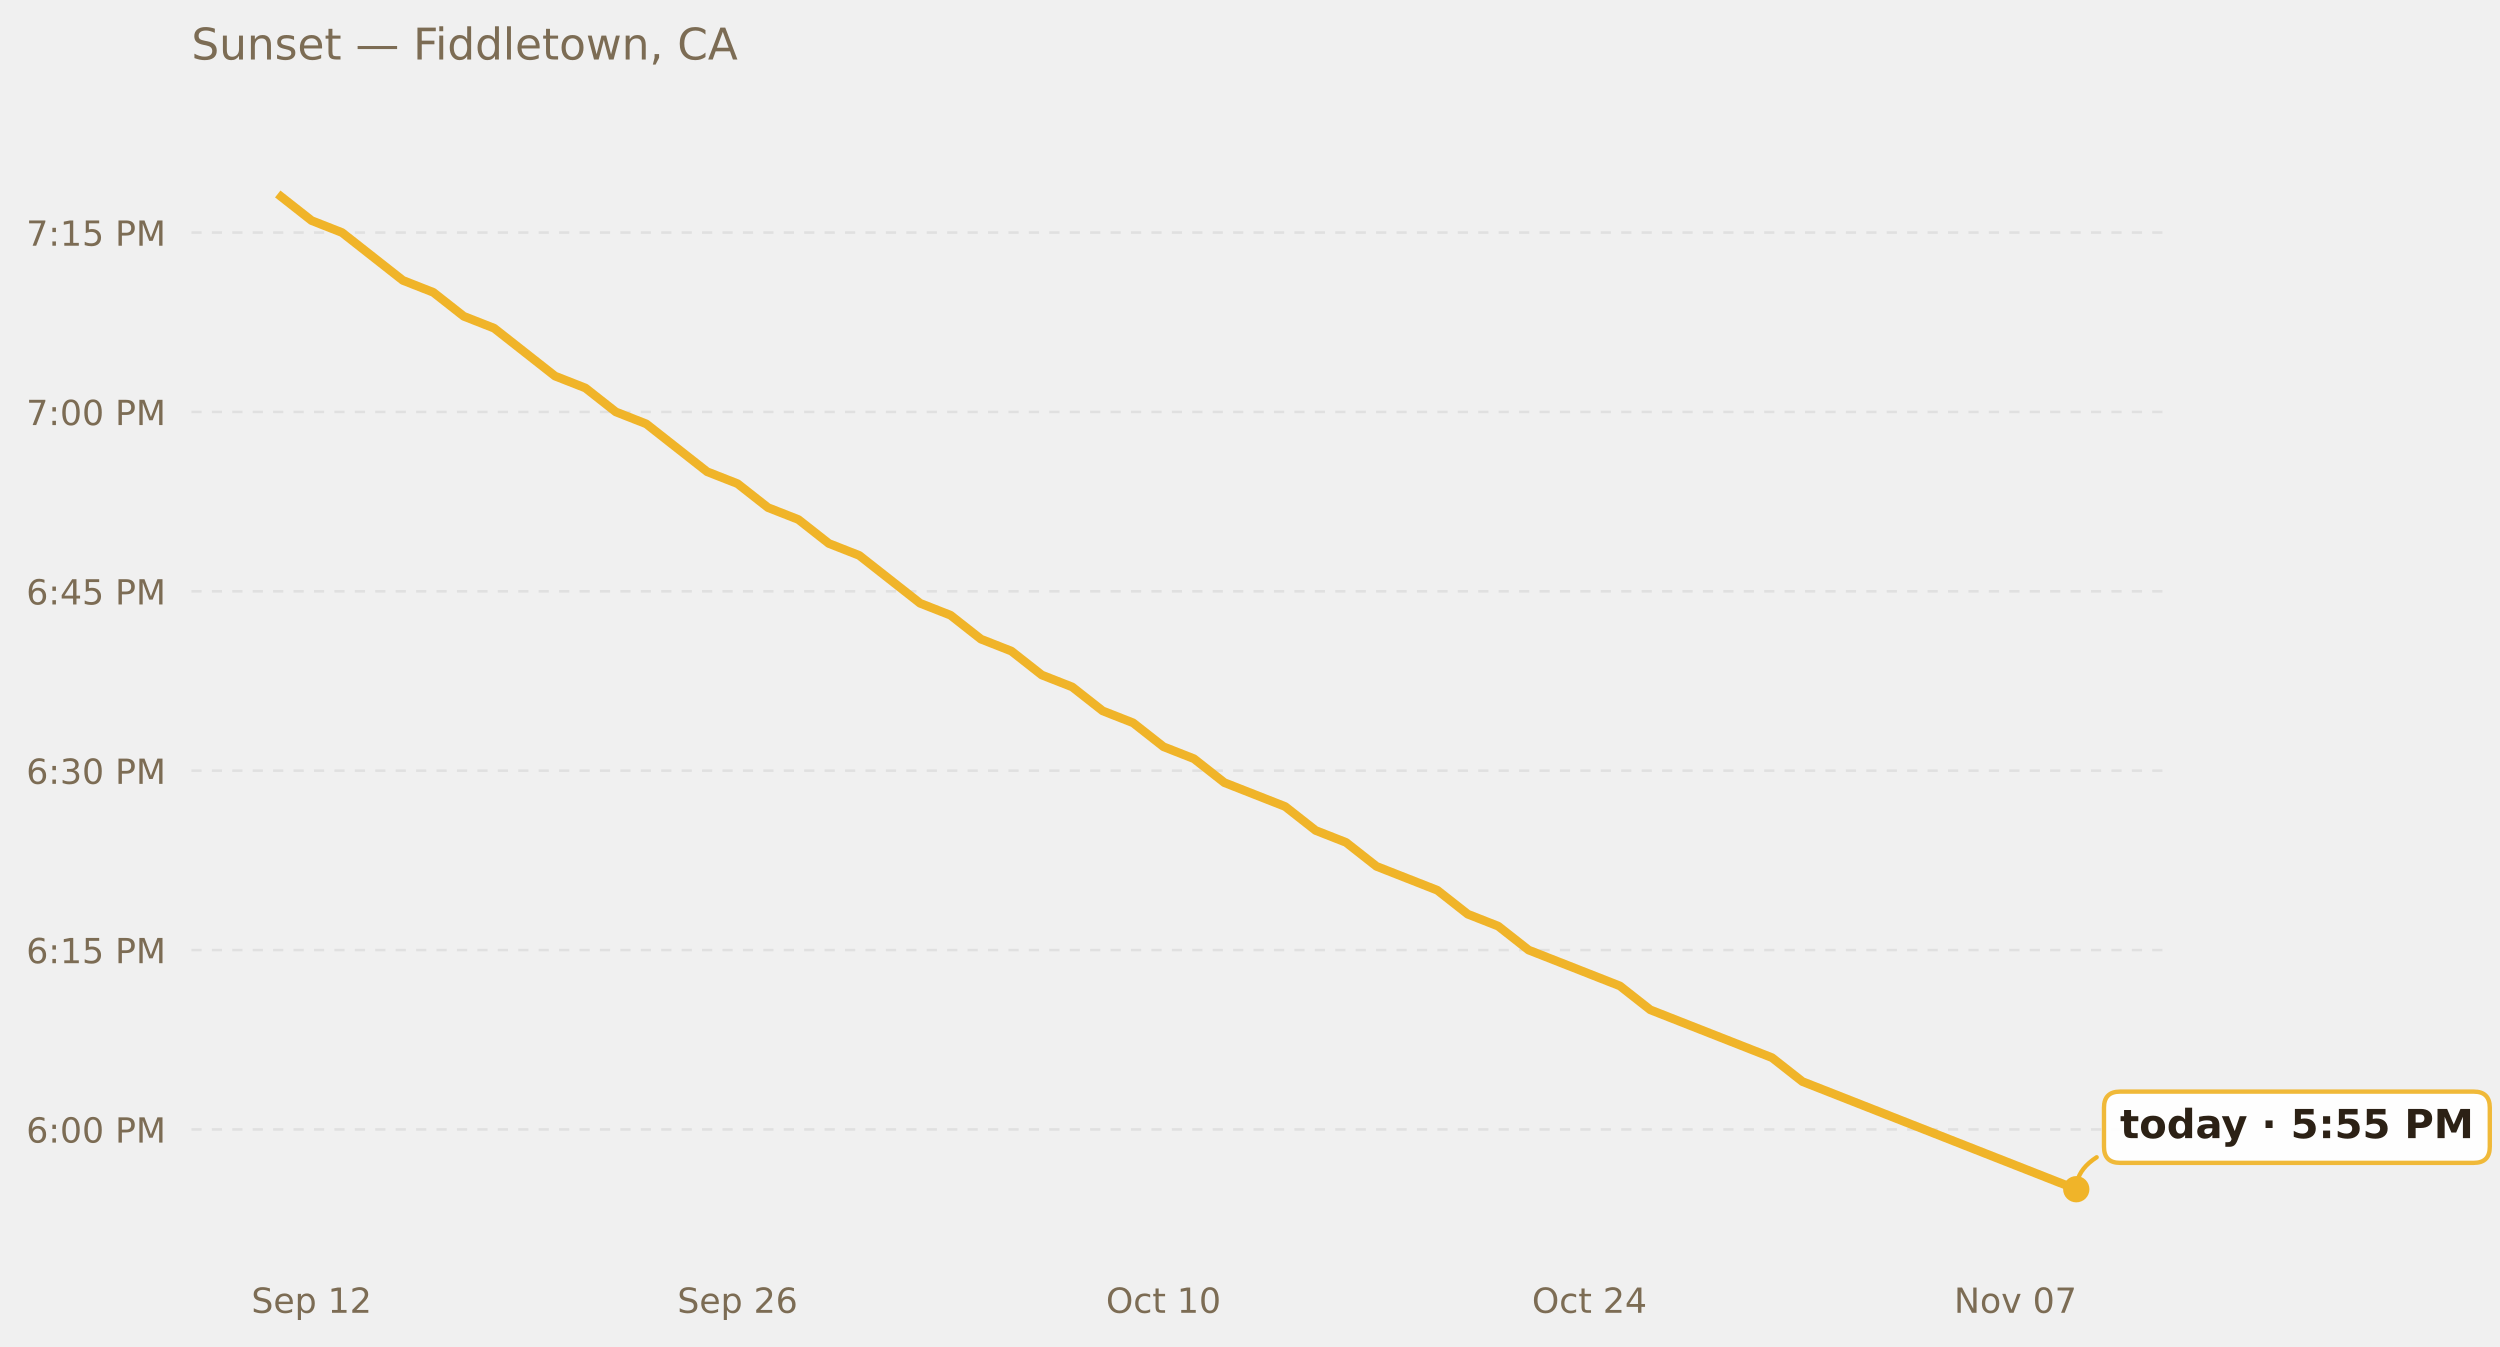
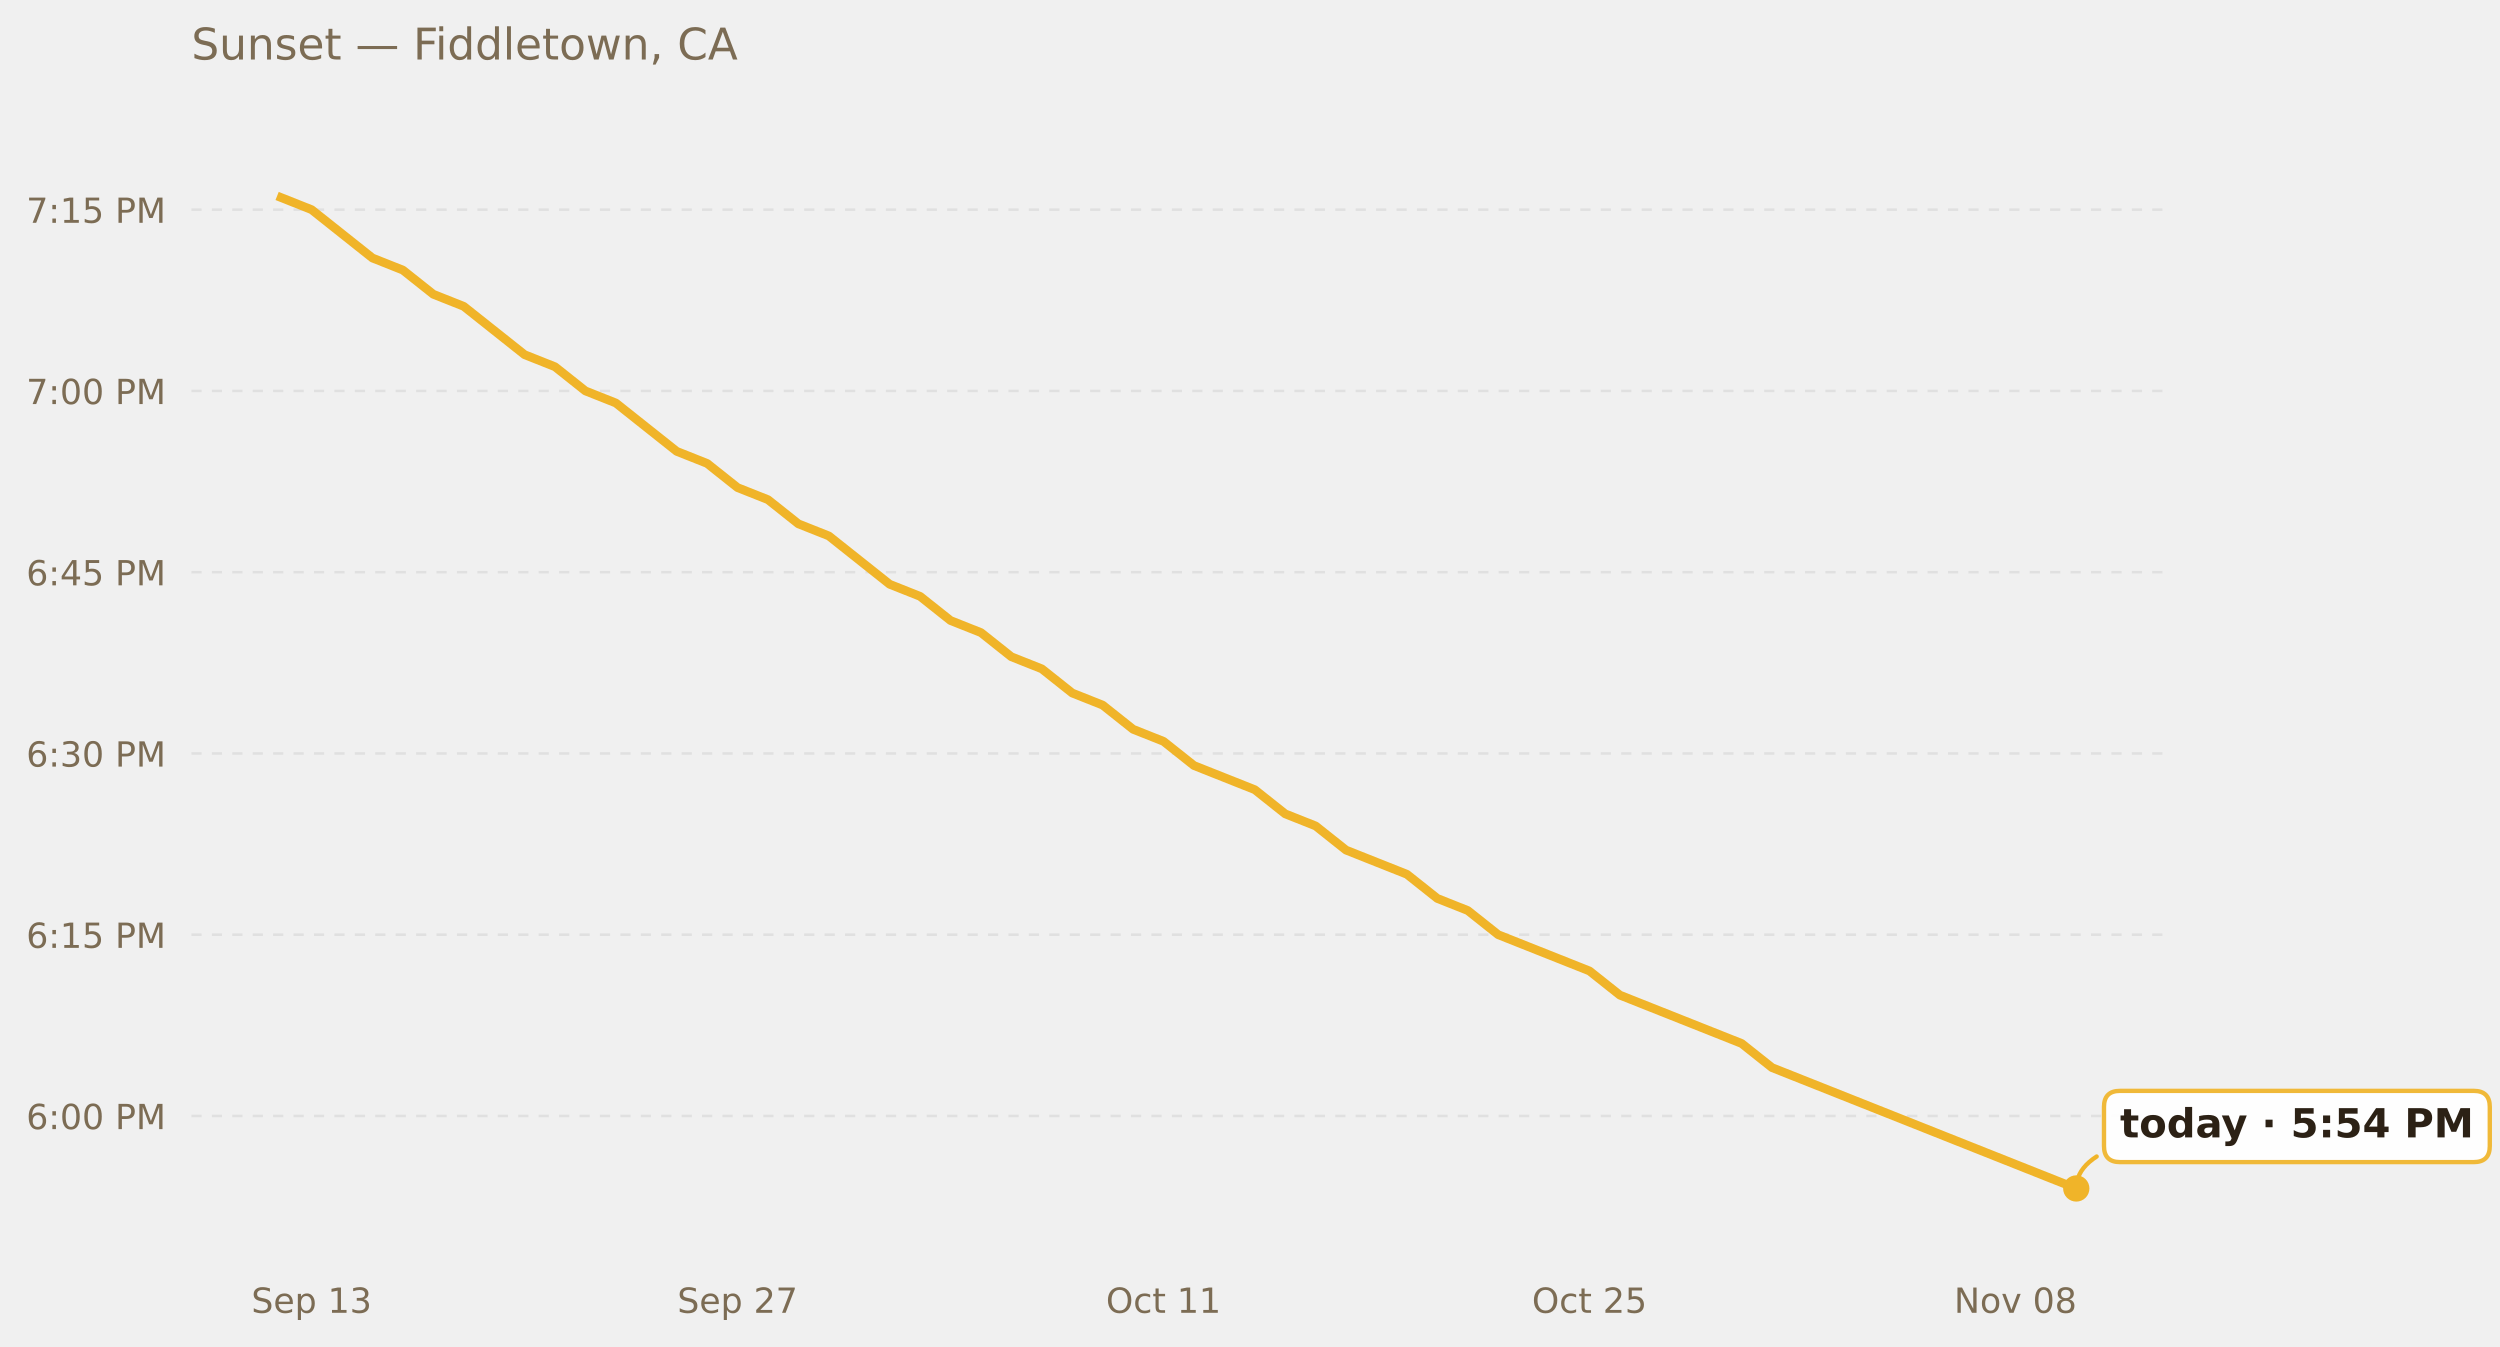
<svg xmlns="http://www.w3.org/2000/svg" xmlns:xlink="http://www.w3.org/1999/xlink" width="685.423pt" height="369.112pt" viewBox="0 0 685.423 369.112" version="1.1">
  <defs>
    <style type="text/css">*{stroke-linejoin: round; stroke-linecap: butt}</style>
  </defs>
  <g id="figure_1">
    <g id="patch_1">
      <path d="M 0 369.112  L 685.423 369.112  L 685.423 0  L 0 0  L 0 369.112  z " style="fill: none; opacity: 0" />
    </g>
    <g id="axes_1">
      <g id="patch_2">
        <path d="M 52.478 345.718  L 593.858 345.718  L 593.858 30.318  L 52.478 30.318  L 52.478 345.718  z " style="fill: none" />
      </g>
      <g id="matplotlib.axis_1">
        <g id="xtick_1">
          <g id="text_1">
            <g style="fill: #7c6c54" transform="translate(68.9198 359.9366) scale(0.095 -0.095)">
              <defs>
                <path id="DejaVuSans-53" d="M 3425 4513  L 3425 3897  Q 3066 4069 2747 4153  Q 2428 4238 2131 4238  Q 1616 4238 1336 4038  Q 1056 3838 1056 3469  Q 1056 3159 1242 3001  Q 1428 2844 1947 2747  L 2328 2669  Q 3034 2534 3370 2195  Q 3706 1856 3706 1288  Q 3706 609 3251 259  Q 2797 -91 1919 -91  Q 1588 -91 1214 -16  Q 841 59 441 206  L 441 856  Q 825 641 1194 531  Q 1563 422 1919 422  Q 2459 422 2753 634  Q 3047 847 3047 1241  Q 3047 1584 2836 1778  Q 2625 1972 2144 2069  L 1759 2144  Q 1053 2284 737 2584  Q 422 2884 422 3419  Q 422 4038 858 4394  Q 1294 4750 2059 4750  Q 2388 4750 2728 4690  Q 3069 4631 3425 4513  z " transform="scale(0.015625)" />
                <path id="DejaVuSans-65" d="M 3597 1894  L 3597 1613  L 953 1613  Q 991 1019 1311 708  Q 1631 397 2203 397  Q 2534 397 2845 478  Q 3156 559 3463 722  L 3463 178  Q 3153 47 2828 -22  Q 2503 -91 2169 -91  Q 1331 -91 842 396  Q 353 884 353 1716  Q 353 2575 817 3079  Q 1281 3584 2069 3584  Q 2775 3584 3186 3129  Q 3597 2675 3597 1894  z M 3022 2063  Q 3016 2534 2758 2815  Q 2500 3097 2075 3097  Q 1594 3097 1305 2825  Q 1016 2553 972 2059  L 3022 2063  z " transform="scale(0.015625)" />
                <path id="DejaVuSans-70" d="M 1159 525  L 1159 -1331  L 581 -1331  L 581 3500  L 1159 3500  L 1159 2969  Q 1341 3281 1617 3432  Q 1894 3584 2278 3584  Q 2916 3584 3314 3078  Q 3713 2572 3713 1747  Q 3713 922 3314 415  Q 2916 -91 2278 -91  Q 1894 -91 1617 61  Q 1341 213 1159 525  z M 3116 1747  Q 3116 2381 2855 2742  Q 2594 3103 2138 3103  Q 1681 3103 1420 2742  Q 1159 2381 1159 1747  Q 1159 1113 1420 752  Q 1681 391 2138 391  Q 2594 391 2855 752  Q 3116 1113 3116 1747  z " transform="scale(0.015625)" />
                <path id="DejaVuSans-20" transform="scale(0.015625)" />
                <path id="DejaVuSans-31" d="M 794 531  L 1825 531  L 1825 4091  L 703 3866  L 703 4441  L 1819 4666  L 2450 4666  L 2450 531  L 3481 531  L 3481 0  L 794 0  L 794 531  z " transform="scale(0.015625)" />
-                 <path id="DejaVuSans-32" d="M 1228 531  L 3431 531  L 3431 0  L 469 0  L 469 531  Q 828 903 1448 1529  Q 2069 2156 2228 2338  Q 2531 2678 2651 2914  Q 2772 3150 2772 3378  Q 2772 3750 2511 3984  Q 2250 4219 1831 4219  Q 1534 4219 1204 4116  Q 875 4013 500 3803  L 500 4441  Q 881 4594 1212 4672  Q 1544 4750 1819 4750  Q 2544 4750 2975 4387  Q 3406 4025 3406 3419  Q 3406 3131 3298 2873  Q 3191 2616 2906 2266  Q 2828 2175 2409 1742  Q 1991 1309 1228 531  z " transform="scale(0.015625)" />
+                 <path id="DejaVuSans-33" d="M 2597 2516  Q 3050 2419 3304 2112  Q 3559 1806 3559 1356  Q 3559 666 3084 287  Q 2609 -91 1734 -91  Q 1441 -91 1130 -33  Q 819 25 488 141  L 488 750  Q 750 597 1062 519  Q 1375 441 1716 441  Q 2309 441 2620 675  Q 2931 909 2931 1356  Q 2931 1769 2642 2001  Q 2353 2234 1838 2234  L 1294 2234  L 1294 2753  L 1863 2753  Q 2328 2753 2575 2939  Q 2822 3125 2822 3475  Q 2822 3834 2567 4026  Q 2313 4219 1838 4219  Q 1578 4219 1281 4162  Q 984 4106 628 3988  L 628 4550  Q 988 4650 1302 4700  Q 1616 4750 1894 4750  Q 2613 4750 3031 4423  Q 3450 4097 3450 3541  Q 3450 3153 3228 2886  Q 3006 2619 2597 2516  z " transform="scale(0.015625)" />
              </defs>
              <use xlink:href="#DejaVuSans-53" />
              <use xlink:href="#DejaVuSans-65" x="63.477" />
              <use xlink:href="#DejaVuSans-70" x="125" />
              <use xlink:href="#DejaVuSans-20" x="188.477" />
              <use xlink:href="#DejaVuSans-31" x="220.264" />
-               <use xlink:href="#DejaVuSans-32" x="283.887" />
+               <use xlink:href="#DejaVuSans-33" x="283.887" />
            </g>
          </g>
        </g>
        <g id="xtick_2">
          <g id="text_2">
            <g style="fill: #7c6c54" transform="translate(185.7045 359.9366) scale(0.095 -0.095)">
              <defs>
-                 <path id="DejaVuSans-36" d="M 2113 2584  Q 1688 2584 1439 2293  Q 1191 2003 1191 1497  Q 1191 994 1439 701  Q 1688 409 2113 409  Q 2538 409 2786 701  Q 3034 994 3034 1497  Q 3034 2003 2786 2293  Q 2538 2584 2113 2584  z M 3366 4563  L 3366 3988  Q 3128 4100 2886 4159  Q 2644 4219 2406 4219  Q 1781 4219 1451 3797  Q 1122 3375 1075 2522  Q 1259 2794 1537 2939  Q 1816 3084 2150 3084  Q 2853 3084 3261 2657  Q 3669 2231 3669 1497  Q 3669 778 3244 343  Q 2819 -91 2113 -91  Q 1303 -91 875 529  Q 447 1150 447 2328  Q 447 3434 972 4092  Q 1497 4750 2381 4750  Q 2619 4750 2861 4703  Q 3103 4656 3366 4563  z " transform="scale(0.015625)" />
+                 <path id="DejaVuSans-32" d="M 1228 531  L 3431 531  L 3431 0  L 469 0  L 469 531  Q 828 903 1448 1529  Q 2069 2156 2228 2338  Q 2531 2678 2651 2914  Q 2772 3150 2772 3378  Q 2772 3750 2511 3984  Q 2250 4219 1831 4219  Q 1534 4219 1204 4116  Q 875 4013 500 3803  L 500 4441  Q 881 4594 1212 4672  Q 1544 4750 1819 4750  Q 2544 4750 2975 4387  Q 3406 4025 3406 3419  Q 3406 3131 3298 2873  Q 3191 2616 2906 2266  Q 2828 2175 2409 1742  Q 1991 1309 1228 531  z " transform="scale(0.015625)" />
+                 <path id="DejaVuSans-37" d="M 525 4666  L 3525 4666  L 3525 4397  L 1831 0  L 1172 0  L 2766 4134  L 525 4134  L 525 4666  z " transform="scale(0.015625)" />
              </defs>
              <use xlink:href="#DejaVuSans-53" />
              <use xlink:href="#DejaVuSans-65" x="63.477" />
              <use xlink:href="#DejaVuSans-70" x="125" />
              <use xlink:href="#DejaVuSans-20" x="188.477" />
              <use xlink:href="#DejaVuSans-32" x="220.264" />
-               <use xlink:href="#DejaVuSans-36" x="283.887" />
+               <use xlink:href="#DejaVuSans-37" x="283.887" />
            </g>
          </g>
        </g>
        <g id="xtick_3">
          <g id="text_3">
            <g style="fill: #7c6c54" transform="translate(303.2298 359.9366) scale(0.095 -0.095)">
              <defs>
                <path id="DejaVuSans-4f" d="M 2522 4238  Q 1834 4238 1429 3725  Q 1025 3213 1025 2328  Q 1025 1447 1429 934  Q 1834 422 2522 422  Q 3209 422 3611 934  Q 4013 1447 4013 2328  Q 4013 3213 3611 3725  Q 3209 4238 2522 4238  z M 2522 4750  Q 3503 4750 4090 4092  Q 4678 3434 4678 2328  Q 4678 1225 4090 567  Q 3503 -91 2522 -91  Q 1538 -91 948 565  Q 359 1222 359 2328  Q 359 3434 948 4092  Q 1538 4750 2522 4750  z " transform="scale(0.015625)" />
                <path id="DejaVuSans-63" d="M 3122 3366  L 3122 2828  Q 2878 2963 2633 3030  Q 2388 3097 2138 3097  Q 1578 3097 1268 2742  Q 959 2388 959 1747  Q 959 1106 1268 751  Q 1578 397 2138 397  Q 2388 397 2633 464  Q 2878 531 3122 666  L 3122 134  Q 2881 22 2623 -34  Q 2366 -91 2075 -91  Q 1284 -91 818 406  Q 353 903 353 1747  Q 353 2603 823 3093  Q 1294 3584 2113 3584  Q 2378 3584 2631 3529  Q 2884 3475 3122 3366  z " transform="scale(0.015625)" />
                <path id="DejaVuSans-74" d="M 1172 4494  L 1172 3500  L 2356 3500  L 2356 3053  L 1172 3053  L 1172 1153  Q 1172 725 1289 603  Q 1406 481 1766 481  L 2356 481  L 2356 0  L 1766 0  Q 1100 0 847 248  Q 594 497 594 1153  L 594 3053  L 172 3053  L 172 3500  L 594 3500  L 594 4494  L 1172 4494  z " transform="scale(0.015625)" />
-                 <path id="DejaVuSans-30" d="M 2034 4250  Q 1547 4250 1301 3770  Q 1056 3291 1056 2328  Q 1056 1369 1301 889  Q 1547 409 2034 409  Q 2525 409 2770 889  Q 3016 1369 3016 2328  Q 3016 3291 2770 3770  Q 2525 4250 2034 4250  z M 2034 4750  Q 2819 4750 3233 4129  Q 3647 3509 3647 2328  Q 3647 1150 3233 529  Q 2819 -91 2034 -91  Q 1250 -91 836 529  Q 422 1150 422 2328  Q 422 3509 836 4129  Q 1250 4750 2034 4750  z " transform="scale(0.015625)" />
              </defs>
              <use xlink:href="#DejaVuSans-4f" />
              <use xlink:href="#DejaVuSans-63" x="78.711" />
              <use xlink:href="#DejaVuSans-74" x="133.691" />
              <use xlink:href="#DejaVuSans-20" x="172.9" />
              <use xlink:href="#DejaVuSans-31" x="204.688" />
-               <use xlink:href="#DejaVuSans-30" x="268.311" />
+               <use xlink:href="#DejaVuSans-31" x="268.311" />
            </g>
          </g>
        </g>
        <g id="xtick_4">
          <g id="text_4">
            <g style="fill: #7c6c54" transform="translate(420.0145 359.9366) scale(0.095 -0.095)">
              <defs>
-                 <path id="DejaVuSans-34" d="M 2419 4116  L 825 1625  L 2419 1625  L 2419 4116  z M 2253 4666  L 3047 4666  L 3047 1625  L 3713 1625  L 3713 1100  L 3047 1100  L 3047 0  L 2419 0  L 2419 1100  L 313 1100  L 313 1709  L 2253 4666  z " transform="scale(0.015625)" />
+                 <path id="DejaVuSans-35" d="M 691 4666  L 3169 4666  L 3169 4134  L 1269 4134  L 1269 2991  Q 1406 3038 1543 3061  Q 1681 3084 1819 3084  Q 2600 3084 3056 2656  Q 3513 2228 3513 1497  Q 3513 744 3044 326  Q 2575 -91 1722 -91  Q 1428 -91 1123 -41  Q 819 9 494 109  L 494 744  Q 775 591 1075 516  Q 1375 441 1709 441  Q 2250 441 2565 725  Q 2881 1009 2881 1497  Q 2881 1984 2565 2268  Q 2250 2553 1709 2553  Q 1456 2553 1204 2497  Q 953 2441 691 2322  L 691 4666  z " transform="scale(0.015625)" />
              </defs>
              <use xlink:href="#DejaVuSans-4f" />
              <use xlink:href="#DejaVuSans-63" x="78.711" />
              <use xlink:href="#DejaVuSans-74" x="133.691" />
              <use xlink:href="#DejaVuSans-20" x="172.9" />
              <use xlink:href="#DejaVuSans-32" x="204.688" />
-               <use xlink:href="#DejaVuSans-34" x="268.311" />
+               <use xlink:href="#DejaVuSans-35" x="268.311" />
            </g>
          </g>
        </g>
        <g id="xtick_5">
          <g id="text_5">
            <g style="fill: #7c6c54" transform="translate(535.7408 359.9366) scale(0.095 -0.095)">
              <defs>
                <path id="DejaVuSans-4e" d="M 628 4666  L 1478 4666  L 3547 763  L 3547 4666  L 4159 4666  L 4159 0  L 3309 0  L 1241 3903  L 1241 0  L 628 0  L 628 4666  z " transform="scale(0.015625)" />
                <path id="DejaVuSans-6f" d="M 1959 3097  Q 1497 3097 1228 2736  Q 959 2375 959 1747  Q 959 1119 1226 758  Q 1494 397 1959 397  Q 2419 397 2687 759  Q 2956 1122 2956 1747  Q 2956 2369 2687 2733  Q 2419 3097 1959 3097  z M 1959 3584  Q 2709 3584 3137 3096  Q 3566 2609 3566 1747  Q 3566 888 3137 398  Q 2709 -91 1959 -91  Q 1206 -91 779 398  Q 353 888 353 1747  Q 353 2609 779 3096  Q 1206 3584 1959 3584  z " transform="scale(0.015625)" />
                <path id="DejaVuSans-76" d="M 191 3500  L 800 3500  L 1894 563  L 2988 3500  L 3597 3500  L 2284 0  L 1503 0  L 191 3500  z " transform="scale(0.015625)" />
-                 <path id="DejaVuSans-37" d="M 525 4666  L 3525 4666  L 3525 4397  L 1831 0  L 1172 0  L 2766 4134  L 525 4134  L 525 4666  z " transform="scale(0.015625)" />
+                 <path id="DejaVuSans-30" d="M 2034 4250  Q 1547 4250 1301 3770  Q 1056 3291 1056 2328  Q 1056 1369 1301 889  Q 1547 409 2034 409  Q 2525 409 2770 889  Q 3016 1369 3016 2328  Q 3016 3291 2770 3770  Q 2525 4250 2034 4250  z M 2034 4750  Q 2819 4750 3233 4129  Q 3647 3509 3647 2328  Q 3647 1150 3233 529  Q 2819 -91 2034 -91  Q 1250 -91 836 529  Q 422 1150 422 2328  Q 422 3509 836 4129  Q 1250 4750 2034 4750  z " transform="scale(0.015625)" />
+                 <path id="DejaVuSans-38" d="M 2034 2216  Q 1584 2216 1326 1975  Q 1069 1734 1069 1313  Q 1069 891 1326 650  Q 1584 409 2034 409  Q 2484 409 2743 651  Q 3003 894 3003 1313  Q 3003 1734 2745 1975  Q 2488 2216 2034 2216  z M 1403 2484  Q 997 2584 770 2862  Q 544 3141 544 3541  Q 544 4100 942 4425  Q 1341 4750 2034 4750  Q 2731 4750 3128 4425  Q 3525 4100 3525 3541  Q 3525 3141 3298 2862  Q 3072 2584 2669 2484  Q 3125 2378 3379 2068  Q 3634 1759 3634 1313  Q 3634 634 3220 271  Q 2806 -91 2034 -91  Q 1263 -91 848 271  Q 434 634 434 1313  Q 434 1759 690 2068  Q 947 2378 1403 2484  z M 1172 3481  Q 1172 3119 1398 2916  Q 1625 2713 2034 2713  Q 2441 2713 2670 2916  Q 2900 3119 2900 3481  Q 2900 3844 2670 4047  Q 2441 4250 2034 4250  Q 1625 4250 1398 4047  Q 1172 3844 1172 3481  z " transform="scale(0.015625)" />
              </defs>
              <use xlink:href="#DejaVuSans-4e" />
              <use xlink:href="#DejaVuSans-6f" x="74.805" />
              <use xlink:href="#DejaVuSans-76" x="135.986" />
              <use xlink:href="#DejaVuSans-20" x="195.166" />
              <use xlink:href="#DejaVuSans-30" x="226.953" />
-               <use xlink:href="#DejaVuSans-37" x="290.576" />
+               <use xlink:href="#DejaVuSans-38" x="290.576" />
            </g>
          </g>
        </g>
      </g>
      <g id="matplotlib.axis_2">
        <g id="ytick_1">
          <g id="line2d_1">
-             <path d="M 52.478 309.654  L 593.858 309.654  " clip-path="url(#p34276962f8)" style="fill: none; stroke-dasharray: 2.8,2.8; stroke-dashoffset: 0; stroke: #e0e0e0; stroke-width: 0.7" />
+             <path d="M 52.478 305.962  L 593.858 305.962  " clip-path="url(#p57b66c96f0)" style="fill: none; stroke-dasharray: 2.8,2.8; stroke-dashoffset: 0; stroke: #e0e0e0; stroke-width: 0.7" />
          </g>
          <g id="text_6">
-             <g style="fill: #7c6c54" transform="translate(7.2 313.2629) scale(0.095 -0.095)">
-               <defs>
+             <g style="fill: #7c6c54" transform="translate(7.2 309.5711) scale(0.095 -0.095)">
+               <defs>
+                 <path id="DejaVuSans-36" d="M 2113 2584  Q 1688 2584 1439 2293  Q 1191 2003 1191 1497  Q 1191 994 1439 701  Q 1688 409 2113 409  Q 2538 409 2786 701  Q 3034 994 3034 1497  Q 3034 2003 2786 2293  Q 2538 2584 2113 2584  z M 3366 4563  L 3366 3988  Q 3128 4100 2886 4159  Q 2644 4219 2406 4219  Q 1781 4219 1451 3797  Q 1122 3375 1075 2522  Q 1259 2794 1537 2939  Q 1816 3084 2150 3084  Q 2853 3084 3261 2657  Q 3669 2231 3669 1497  Q 3669 778 3244 343  Q 2819 -91 2113 -91  Q 1303 -91 875 529  Q 447 1150 447 2328  Q 447 3434 972 4092  Q 1497 4750 2381 4750  Q 2619 4750 2861 4703  Q 3103 4656 3366 4563  z " transform="scale(0.015625)" />
                <path id="DejaVuSans-3a" d="M 750 794  L 1409 794  L 1409 0  L 750 0  L 750 794  z M 750 3309  L 1409 3309  L 1409 2516  L 750 2516  L 750 3309  z " transform="scale(0.015625)" />
                <path id="DejaVuSans-50" d="M 1259 4147  L 1259 2394  L 2053 2394  Q 2494 2394 2734 2622  Q 2975 2850 2975 3272  Q 2975 3691 2734 3919  Q 2494 4147 2053 4147  L 1259 4147  z M 628 4666  L 2053 4666  Q 2838 4666 3239 4311  Q 3641 3956 3641 3272  Q 3641 2581 3239 2228  Q 2838 1875 2053 1875  L 1259 1875  L 1259 0  L 628 0  L 628 4666  z " transform="scale(0.015625)" />
                <path id="DejaVuSans-4d" d="M 628 4666  L 1569 4666  L 2759 1491  L 3956 4666  L 4897 4666  L 4897 0  L 4281 0  L 4281 4097  L 3078 897  L 2444 897  L 1241 4097  L 1241 0  L 628 0  L 628 4666  z " transform="scale(0.015625)" />
              </defs>
              <use xlink:href="#DejaVuSans-36" />
              <use xlink:href="#DejaVuSans-3a" x="63.623" />
              <use xlink:href="#DejaVuSans-30" x="97.314" />
              <use xlink:href="#DejaVuSans-30" x="160.938" />
              <use xlink:href="#DejaVuSans-20" x="224.561" />
              <use xlink:href="#DejaVuSans-50" x="256.348" />
              <use xlink:href="#DejaVuSans-4d" x="316.65" />
            </g>
          </g>
        </g>
        <g id="ytick_2">
          <g id="line2d_2">
-             <path d="M 52.478 260.475  L 593.858 260.475  " clip-path="url(#p34276962f8)" style="fill: none; stroke-dasharray: 2.8,2.8; stroke-dashoffset: 0; stroke: #e0e0e0; stroke-width: 0.7" />
+             <path d="M 52.478 256.266  L 593.858 256.266  " clip-path="url(#p57b66c96f0)" style="fill: none; stroke-dasharray: 2.8,2.8; stroke-dashoffset: 0; stroke: #e0e0e0; stroke-width: 0.7" />
          </g>
          <g id="text_7">
-             <g style="fill: #7c6c54" transform="translate(7.2 264.0841) scale(0.095 -0.095)">
-               <defs>
-                 <path id="DejaVuSans-35" d="M 691 4666  L 3169 4666  L 3169 4134  L 1269 4134  L 1269 2991  Q 1406 3038 1543 3061  Q 1681 3084 1819 3084  Q 2600 3084 3056 2656  Q 3513 2228 3513 1497  Q 3513 744 3044 326  Q 2575 -91 1722 -91  Q 1428 -91 1123 -41  Q 819 9 494 109  L 494 744  Q 775 591 1075 516  Q 1375 441 1709 441  Q 2250 441 2565 725  Q 2881 1009 2881 1497  Q 2881 1984 2565 2268  Q 2250 2553 1709 2553  Q 1456 2553 1204 2497  Q 953 2441 691 2322  L 691 4666  z " transform="scale(0.015625)" />
-               </defs>
+             <g style="fill: #7c6c54" transform="translate(7.2 259.8757) scale(0.095 -0.095)">
              <use xlink:href="#DejaVuSans-36" />
              <use xlink:href="#DejaVuSans-3a" x="63.623" />
              <use xlink:href="#DejaVuSans-31" x="97.314" />
              <use xlink:href="#DejaVuSans-35" x="160.938" />
              <use xlink:href="#DejaVuSans-20" x="224.561" />
              <use xlink:href="#DejaVuSans-50" x="256.348" />
              <use xlink:href="#DejaVuSans-4d" x="316.65" />
            </g>
          </g>
        </g>
        <g id="ytick_3">
          <g id="line2d_3">
-             <path d="M 52.478 211.296  L 593.858 211.296  " clip-path="url(#p34276962f8)" style="fill: none; stroke-dasharray: 2.8,2.8; stroke-dashoffset: 0; stroke: #e0e0e0; stroke-width: 0.7" />
+             <path d="M 52.478 206.571  L 593.858 206.571  " clip-path="url(#p57b66c96f0)" style="fill: none; stroke-dasharray: 2.8,2.8; stroke-dashoffset: 0; stroke: #e0e0e0; stroke-width: 0.7" />
          </g>
          <g id="text_8">
-             <g style="fill: #7c6c54" transform="translate(7.2 214.9053) scale(0.095 -0.095)">
-               <defs>
-                 <path id="DejaVuSans-33" d="M 2597 2516  Q 3050 2419 3304 2112  Q 3559 1806 3559 1356  Q 3559 666 3084 287  Q 2609 -91 1734 -91  Q 1441 -91 1130 -33  Q 819 25 488 141  L 488 750  Q 750 597 1062 519  Q 1375 441 1716 441  Q 2309 441 2620 675  Q 2931 909 2931 1356  Q 2931 1769 2642 2001  Q 2353 2234 1838 2234  L 1294 2234  L 1294 2753  L 1863 2753  Q 2328 2753 2575 2939  Q 2822 3125 2822 3475  Q 2822 3834 2567 4026  Q 2313 4219 1838 4219  Q 1578 4219 1281 4162  Q 984 4106 628 3988  L 628 4550  Q 988 4650 1302 4700  Q 1616 4750 1894 4750  Q 2613 4750 3031 4423  Q 3450 4097 3450 3541  Q 3450 3153 3228 2886  Q 3006 2619 2597 2516  z " transform="scale(0.015625)" />
-               </defs>
+             <g style="fill: #7c6c54" transform="translate(7.2 210.1803) scale(0.095 -0.095)">
              <use xlink:href="#DejaVuSans-36" />
              <use xlink:href="#DejaVuSans-3a" x="63.623" />
              <use xlink:href="#DejaVuSans-33" x="97.314" />
              <use xlink:href="#DejaVuSans-30" x="160.938" />
              <use xlink:href="#DejaVuSans-20" x="224.561" />
              <use xlink:href="#DejaVuSans-50" x="256.348" />
              <use xlink:href="#DejaVuSans-4d" x="316.65" />
            </g>
          </g>
        </g>
        <g id="ytick_4">
          <g id="line2d_4">
-             <path d="M 52.478 162.117  L 593.858 162.117  " clip-path="url(#p34276962f8)" style="fill: none; stroke-dasharray: 2.8,2.8; stroke-dashoffset: 0; stroke: #e0e0e0; stroke-width: 0.7" />
+             <path d="M 52.478 156.876  L 593.858 156.876  " clip-path="url(#p57b66c96f0)" style="fill: none; stroke-dasharray: 2.8,2.8; stroke-dashoffset: 0; stroke: #e0e0e0; stroke-width: 0.7" />
          </g>
          <g id="text_9">
-             <g style="fill: #7c6c54" transform="translate(7.2 165.7266) scale(0.095 -0.095)">
+             <g style="fill: #7c6c54" transform="translate(7.2 160.4849) scale(0.095 -0.095)">
+               <defs>
+                 <path id="DejaVuSans-34" d="M 2419 4116  L 825 1625  L 2419 1625  L 2419 4116  z M 2253 4666  L 3047 4666  L 3047 1625  L 3713 1625  L 3713 1100  L 3047 1100  L 3047 0  L 2419 0  L 2419 1100  L 313 1100  L 313 1709  L 2253 4666  z " transform="scale(0.015625)" />
+               </defs>
              <use xlink:href="#DejaVuSans-36" />
              <use xlink:href="#DejaVuSans-3a" x="63.623" />
              <use xlink:href="#DejaVuSans-34" x="97.314" />
              <use xlink:href="#DejaVuSans-35" x="160.938" />
              <use xlink:href="#DejaVuSans-20" x="224.561" />
              <use xlink:href="#DejaVuSans-50" x="256.348" />
              <use xlink:href="#DejaVuSans-4d" x="316.65" />
            </g>
          </g>
        </g>
        <g id="ytick_5">
          <g id="line2d_5">
-             <path d="M 52.478 112.938  L 593.858 112.938  " clip-path="url(#p34276962f8)" style="fill: none; stroke-dasharray: 2.8,2.8; stroke-dashoffset: 0; stroke: #e0e0e0; stroke-width: 0.7" />
+             <path d="M 52.478 107.18  L 593.858 107.18  " clip-path="url(#p57b66c96f0)" style="fill: none; stroke-dasharray: 2.8,2.8; stroke-dashoffset: 0; stroke: #e0e0e0; stroke-width: 0.7" />
          </g>
          <g id="text_10">
-             <g style="fill: #7c6c54" transform="translate(7.2 116.5478) scale(0.095 -0.095)">
+             <g style="fill: #7c6c54" transform="translate(7.2 110.7896) scale(0.095 -0.095)">
              <use xlink:href="#DejaVuSans-37" />
              <use xlink:href="#DejaVuSans-3a" x="63.623" />
              <use xlink:href="#DejaVuSans-30" x="97.314" />
              <use xlink:href="#DejaVuSans-30" x="160.938" />
              <use xlink:href="#DejaVuSans-20" x="224.561" />
              <use xlink:href="#DejaVuSans-50" x="256.348" />
              <use xlink:href="#DejaVuSans-4d" x="316.65" />
            </g>
          </g>
        </g>
        <g id="ytick_6">
          <g id="line2d_6">
-             <path d="M 52.478 63.76  L 593.858 63.76  " clip-path="url(#p34276962f8)" style="fill: none; stroke-dasharray: 2.8,2.8; stroke-dashoffset: 0; stroke: #e0e0e0; stroke-width: 0.7" />
+             <path d="M 52.478 57.485  L 593.858 57.485  " clip-path="url(#p57b66c96f0)" style="fill: none; stroke-dasharray: 2.8,2.8; stroke-dashoffset: 0; stroke: #e0e0e0; stroke-width: 0.7" />
          </g>
          <g id="text_11">
-             <g style="fill: #7c6c54" transform="translate(7.2 67.36896) scale(0.095 -0.095)">
+             <g style="fill: #7c6c54" transform="translate(7.2 61.09419) scale(0.095 -0.095)">
              <use xlink:href="#DejaVuSans-37" />
              <use xlink:href="#DejaVuSans-3a" x="63.623" />
              <use xlink:href="#DejaVuSans-31" x="97.314" />
              <use xlink:href="#DejaVuSans-35" x="160.938" />
              <use xlink:href="#DejaVuSans-20" x="224.561" />
              <use xlink:href="#DejaVuSans-50" x="256.348" />
              <use xlink:href="#DejaVuSans-4d" x="316.65" />
            </g>
          </g>
        </g>
      </g>
      <g id="line2d_7">
-         <path d="M 77.086 53.924  L 85.428 60.481  L 93.769 63.76  L 102.111 70.317  L 110.453 76.874  L 118.795 80.153  L 127.136 86.71  L 135.478 89.988  L 143.82 96.546  L 152.162 103.103  L 160.503 106.381  L 168.845 112.938  L 177.187 116.217  L 185.529 122.774  L 193.87 129.331  L 202.212 132.61  L 210.554 139.167  L 218.896 142.446  L 227.237 149.003  L 235.579 152.282  L 243.921 158.839  L 252.263 165.396  L 260.605 168.674  L 268.946 175.232  L 277.288 178.51  L 285.63 185.067  L 293.972 188.346  L 302.313 194.903  L 310.655 198.182  L 318.997 204.739  L 327.339 208.018  L 335.68 214.575  L 344.022 217.853  L 352.364 221.132  L 360.706 227.689  L 369.047 230.968  L 377.389 237.525  L 385.731 240.803  L 394.073 244.082  L 402.414 250.639  L 410.756 253.918  L 419.098 260.475  L 427.44 263.753  L 435.782 267.032  L 444.123 270.311  L 452.465 276.868  L 460.807 280.146  L 469.149 283.425  L 477.49 286.704  L 485.832 289.982  L 494.174 296.539  L 502.516 299.818  L 510.857 303.097  L 519.199 306.375  L 527.541 309.654  L 535.883 312.932  L 544.224 316.211  L 552.566 319.489  L 560.908 322.768  L 569.25 326.047  " clip-path="url(#p34276962f8)" style="fill: none; stroke: #f0b429; stroke-width: 2.4; stroke-linecap: square" />
+         <path d="M 77.086 54.172  L 85.428 57.485  L 93.769 64.111  L 102.111 70.737  L 110.453 74.05  L 118.795 80.676  L 127.136 83.989  L 135.478 90.615  L 143.82 97.241  L 152.162 100.554  L 160.503 107.18  L 168.845 110.493  L 177.187 117.119  L 185.529 123.745  L 193.87 127.058  L 202.212 133.685  L 210.554 136.998  L 218.896 143.624  L 227.237 146.937  L 235.579 153.563  L 243.921 160.189  L 252.263 163.502  L 260.605 170.128  L 268.946 173.441  L 277.288 180.067  L 285.63 183.38  L 293.972 190.006  L 302.313 193.319  L 310.655 199.945  L 318.997 203.258  L 327.339 209.884  L 335.68 213.197  L 344.022 216.51  L 352.364 223.136  L 360.706 226.449  L 369.047 233.075  L 377.389 236.388  L 385.731 239.701  L 394.073 246.327  L 402.414 249.64  L 410.756 256.266  L 419.098 259.579  L 427.44 262.892  L 435.782 266.206  L 444.123 272.832  L 452.465 276.145  L 460.807 279.458  L 469.149 282.771  L 477.49 286.084  L 485.832 292.71  L 494.174 296.023  L 502.516 299.336  L 510.857 302.649  L 519.199 305.962  L 527.541 309.275  L 535.883 312.588  L 544.224 315.901  L 552.566 319.214  L 560.908 322.527  L 569.25 325.84  " clip-path="url(#p57b66c96f0)" style="fill: none; stroke: #f0b429; stroke-width: 2.4; stroke-linecap: square" />
      </g>
      <g id="patch_3">
-         <path d="M 574.833 317.29  Q 570.359 320.17 569.47 324.057  " style="fill: none; stroke: #f0b429; stroke-width: 1.2; stroke-linecap: round" />
+         <path d="M 574.833 317.083  Q 570.359 319.963 569.47 323.85  " style="fill: none; stroke: #f0b429; stroke-width: 1.2; stroke-linecap: round" />
      </g>
      <g id="text_12">
        <g id="patch_4">
-           <path d="M 581.25 318.82  L 678.223 318.82  Q 682.623 318.82 682.623 314.42  L 682.623 303.688  Q 682.623 299.288 678.223 299.288  L 581.25 299.288  Q 576.85 299.288 576.85 303.688  L 576.85 314.42  Q 576.85 318.82 581.25 318.82  z " style="fill: #ffffff; opacity: 0.92; stroke: #f0b429; stroke-width: 1.2; stroke-linejoin: miter" />
-         </g>
-         <g style="fill: #2c2115" transform="translate(581.2497 312.0466) scale(0.11 -0.11)">
+           <path d="M 581.25 318.614  L 678.223 318.614  Q 682.623 318.614 682.623 314.214  L 682.623 303.482  Q 682.623 299.082 678.223 299.082  L 581.25 299.082  Q 576.85 299.082 576.85 303.482  L 576.85 314.214  Q 576.85 318.614 581.25 318.614  z " style="fill: #ffffff; opacity: 0.92; stroke: #f0b429; stroke-width: 1.2; stroke-linejoin: miter" />
+         </g>
+         <g style="fill: #2c2115" transform="translate(581.2497 311.84) scale(0.11 -0.11)">
          <defs>
            <path id="DejaVuSans-Bold-74" d="M 1759 4494  L 1759 3500  L 2913 3500  L 2913 2700  L 1759 2700  L 1759 1216  Q 1759 972 1856 886  Q 1953 800 2241 800  L 2816 800  L 2816 0  L 1856 0  Q 1194 0 917 276  Q 641 553 641 1216  L 641 2700  L 84 2700  L 84 3500  L 641 3500  L 641 4494  L 1759 4494  z " transform="scale(0.015625)" />
            <path id="DejaVuSans-Bold-6f" d="M 2203 2784  Q 1831 2784 1636 2517  Q 1441 2250 1441 1747  Q 1441 1244 1636 976  Q 1831 709 2203 709  Q 2569 709 2762 976  Q 2956 1244 2956 1747  Q 2956 2250 2762 2517  Q 2569 2784 2203 2784  z M 2203 3584  Q 3106 3584 3614 3096  Q 4122 2609 4122 1747  Q 4122 884 3614 396  Q 3106 -91 2203 -91  Q 1297 -91 786 396  Q 275 884 275 1747  Q 275 2609 786 3096  Q 1297 3584 2203 3584  z " transform="scale(0.015625)" />
            <path id="DejaVuSans-Bold-64" d="M 2919 2988  L 2919 4863  L 4044 4863  L 4044 0  L 2919 0  L 2919 506  Q 2688 197 2409 53  Q 2131 -91 1766 -91  Q 1119 -91 703 423  Q 288 938 288 1747  Q 288 2556 703 3070  Q 1119 3584 1766 3584  Q 2128 3584 2408 3439  Q 2688 3294 2919 2988  z M 2181 722  Q 2541 722 2730 984  Q 2919 1247 2919 1747  Q 2919 2247 2730 2509  Q 2541 2772 2181 2772  Q 1825 2772 1636 2509  Q 1447 2247 1447 1747  Q 1447 1247 1636 984  Q 1825 722 2181 722  z " transform="scale(0.015625)" />
            <path id="DejaVuSans-Bold-61" d="M 2106 1575  Q 1756 1575 1579 1456  Q 1403 1338 1403 1106  Q 1403 894 1545 773  Q 1688 653 1941 653  Q 2256 653 2472 879  Q 2688 1106 2688 1447  L 2688 1575  L 2106 1575  z M 3816 1997  L 3816 0  L 2688 0  L 2688 519  Q 2463 200 2181 54  Q 1900 -91 1497 -91  Q 953 -91 614 226  Q 275 544 275 1050  Q 275 1666 698 1953  Q 1122 2241 2028 2241  L 2688 2241  L 2688 2328  Q 2688 2594 2478 2717  Q 2269 2841 1825 2841  Q 1466 2841 1156 2769  Q 847 2697 581 2553  L 581 3406  Q 941 3494 1303 3539  Q 1666 3584 2028 3584  Q 2975 3584 3395 3211  Q 3816 2838 3816 1997  z " transform="scale(0.015625)" />
            <path id="DejaVuSans-Bold-79" d="M 78 3500  L 1197 3500  L 2138 1125  L 2938 3500  L 4056 3500  L 2584 -331  Q 2363 -916 2067 -1148  Q 1772 -1381 1288 -1381  L 641 -1381  L 641 -647  L 991 -647  Q 1275 -647 1404 -556  Q 1534 -466 1606 -231  L 1638 -134  L 78 3500  z " transform="scale(0.015625)" />
            <path id="DejaVuSans-Bold-20" transform="scale(0.015625)" />
            <path id="DejaVuSans-Bold-b7" d="M 653 2828  L 1778 2828  L 1778 1619  L 653 1619  L 653 2828  z " transform="scale(0.015625)" />
            <path id="DejaVuSans-Bold-35" d="M 678 4666  L 3669 4666  L 3669 3781  L 1638 3781  L 1638 3059  Q 1775 3097 1914 3117  Q 2053 3138 2203 3138  Q 3056 3138 3531 2711  Q 4006 2284 4006 1522  Q 4006 766 3489 337  Q 2972 -91 2053 -91  Q 1656 -91 1267 -14  Q 878 63 494 219  L 494 1166  Q 875 947 1217 837  Q 1559 728 1863 728  Q 2300 728 2551 942  Q 2803 1156 2803 1522  Q 2803 1891 2551 2103  Q 2300 2316 1863 2316  Q 1603 2316 1309 2248  Q 1016 2181 678 2041  L 678 4666  z " transform="scale(0.015625)" />
            <path id="DejaVuSans-Bold-3a" d="M 716 3500  L 1844 3500  L 1844 2291  L 716 2291  L 716 3500  z M 716 1209  L 1844 1209  L 1844 0  L 716 0  L 716 1209  z " transform="scale(0.015625)" />
+             <path id="DejaVuSans-Bold-34" d="M 2356 3675  L 1038 1722  L 2356 1722  L 2356 3675  z M 2156 4666  L 3494 4666  L 3494 1722  L 4159 1722  L 4159 850  L 3494 850  L 3494 0  L 2356 0  L 2356 850  L 288 850  L 288 1881  L 2156 4666  z " transform="scale(0.015625)" />
            <path id="DejaVuSans-Bold-50" d="M 588 4666  L 2584 4666  Q 3475 4666 3951 4270  Q 4428 3875 4428 3144  Q 4428 2409 3951 2014  Q 3475 1619 2584 1619  L 1791 1619  L 1791 0  L 588 0  L 588 4666  z M 1791 3794  L 1791 2491  L 2456 2491  Q 2806 2491 2997 2661  Q 3188 2831 3188 3144  Q 3188 3456 2997 3625  Q 2806 3794 2456 3794  L 1791 3794  z " transform="scale(0.015625)" />
            <path id="DejaVuSans-Bold-4d" d="M 588 4666  L 2119 4666  L 3181 2169  L 4250 4666  L 5778 4666  L 5778 0  L 4641 0  L 4641 3413  L 3566 897  L 2803 897  L 1728 3413  L 1728 0  L 588 0  L 588 4666  z " transform="scale(0.015625)" />
          </defs>
          <use xlink:href="#DejaVuSans-Bold-74" />
          <use xlink:href="#DejaVuSans-Bold-6f" x="47.803" />
          <use xlink:href="#DejaVuSans-Bold-64" x="116.504" />
          <use xlink:href="#DejaVuSans-Bold-61" x="188.086" />
          <use xlink:href="#DejaVuSans-Bold-79" x="252.441" />
          <use xlink:href="#DejaVuSans-Bold-20" x="317.627" />
          <use xlink:href="#DejaVuSans-Bold-b7" x="352.441" />
          <use xlink:href="#DejaVuSans-Bold-20" x="390.43" />
          <use xlink:href="#DejaVuSans-Bold-35" x="425.244" />
          <use xlink:href="#DejaVuSans-Bold-3a" x="494.824" />
          <use xlink:href="#DejaVuSans-Bold-35" x="534.814" />
-           <use xlink:href="#DejaVuSans-Bold-35" x="604.395" />
+           <use xlink:href="#DejaVuSans-Bold-34" x="604.395" />
          <use xlink:href="#DejaVuSans-Bold-20" x="673.975" />
          <use xlink:href="#DejaVuSans-Bold-50" x="708.789" />
          <use xlink:href="#DejaVuSans-Bold-4d" x="782.08" />
        </g>
      </g>
      <g id="text_13">
        <g style="fill: #7c6c54" transform="translate(52.47758 16.31812) scale(0.12 -0.12)">
          <defs>
            <path id="DejaVuSans-75" d="M 544 1381  L 544 3500  L 1119 3500  L 1119 1403  Q 1119 906 1312 657  Q 1506 409 1894 409  Q 2359 409 2629 706  Q 2900 1003 2900 1516  L 2900 3500  L 3475 3500  L 3475 0  L 2900 0  L 2900 538  Q 2691 219 2414 64  Q 2138 -91 1772 -91  Q 1169 -91 856 284  Q 544 659 544 1381  z M 1991 3584  L 1991 3584  z " transform="scale(0.015625)" />
            <path id="DejaVuSans-6e" d="M 3513 2113  L 3513 0  L 2938 0  L 2938 2094  Q 2938 2591 2744 2837  Q 2550 3084 2163 3084  Q 1697 3084 1428 2787  Q 1159 2491 1159 1978  L 1159 0  L 581 0  L 581 3500  L 1159 3500  L 1159 2956  Q 1366 3272 1645 3428  Q 1925 3584 2291 3584  Q 2894 3584 3203 3211  Q 3513 2838 3513 2113  z " transform="scale(0.015625)" />
            <path id="DejaVuSans-73" d="M 2834 3397  L 2834 2853  Q 2591 2978 2328 3040  Q 2066 3103 1784 3103  Q 1356 3103 1142 2972  Q 928 2841 928 2578  Q 928 2378 1081 2264  Q 1234 2150 1697 2047  L 1894 2003  Q 2506 1872 2764 1633  Q 3022 1394 3022 966  Q 3022 478 2636 193  Q 2250 -91 1575 -91  Q 1294 -91 989 -36  Q 684 19 347 128  L 347 722  Q 666 556 975 473  Q 1284 391 1588 391  Q 1994 391 2212 530  Q 2431 669 2431 922  Q 2431 1156 2273 1281  Q 2116 1406 1581 1522  L 1381 1569  Q 847 1681 609 1914  Q 372 2147 372 2553  Q 372 3047 722 3315  Q 1072 3584 1716 3584  Q 2034 3584 2315 3537  Q 2597 3491 2834 3397  z " transform="scale(0.015625)" />
            <path id="DejaVuSans-2014" d="M 313 1978  L 6088 1978  L 6088 1528  L 313 1528  L 313 1978  z " transform="scale(0.015625)" />
            <path id="DejaVuSans-46" d="M 628 4666  L 3309 4666  L 3309 4134  L 1259 4134  L 1259 2759  L 3109 2759  L 3109 2228  L 1259 2228  L 1259 0  L 628 0  L 628 4666  z " transform="scale(0.015625)" />
            <path id="DejaVuSans-69" d="M 603 3500  L 1178 3500  L 1178 0  L 603 0  L 603 3500  z M 603 4863  L 1178 4863  L 1178 4134  L 603 4134  L 603 4863  z " transform="scale(0.015625)" />
            <path id="DejaVuSans-64" d="M 2906 2969  L 2906 4863  L 3481 4863  L 3481 0  L 2906 0  L 2906 525  Q 2725 213 2448 61  Q 2172 -91 1784 -91  Q 1150 -91 751 415  Q 353 922 353 1747  Q 353 2572 751 3078  Q 1150 3584 1784 3584  Q 2172 3584 2448 3432  Q 2725 3281 2906 2969  z M 947 1747  Q 947 1113 1208 752  Q 1469 391 1925 391  Q 2381 391 2643 752  Q 2906 1113 2906 1747  Q 2906 2381 2643 2742  Q 2381 3103 1925 3103  Q 1469 3103 1208 2742  Q 947 2381 947 1747  z " transform="scale(0.015625)" />
            <path id="DejaVuSans-6c" d="M 603 4863  L 1178 4863  L 1178 0  L 603 0  L 603 4863  z " transform="scale(0.015625)" />
            <path id="DejaVuSans-77" d="M 269 3500  L 844 3500  L 1563 769  L 2278 3500  L 2956 3500  L 3675 769  L 4391 3500  L 4966 3500  L 4050 0  L 3372 0  L 2619 2869  L 1863 0  L 1184 0  L 269 3500  z " transform="scale(0.015625)" />
            <path id="DejaVuSans-2c" d="M 750 794  L 1409 794  L 1409 256  L 897 -744  L 494 -744  L 750 256  L 750 794  z " transform="scale(0.015625)" />
            <path id="DejaVuSans-43" d="M 4122 4306  L 4122 3641  Q 3803 3938 3442 4084  Q 3081 4231 2675 4231  Q 1875 4231 1450 3742  Q 1025 3253 1025 2328  Q 1025 1406 1450 917  Q 1875 428 2675 428  Q 3081 428 3442 575  Q 3803 722 4122 1019  L 4122 359  Q 3791 134 3420 21  Q 3050 -91 2638 -91  Q 1578 -91 968 557  Q 359 1206 359 2328  Q 359 3453 968 4101  Q 1578 4750 2638 4750  Q 3056 4750 3426 4639  Q 3797 4528 4122 4306  z " transform="scale(0.015625)" />
            <path id="DejaVuSans-41" d="M 2188 4044  L 1331 1722  L 3047 1722  L 2188 4044  z M 1831 4666  L 2547 4666  L 4325 0  L 3669 0  L 3244 1197  L 1141 1197  L 716 0  L 50 0  L 1831 4666  z " transform="scale(0.015625)" />
          </defs>
          <use xlink:href="#DejaVuSans-53" />
          <use xlink:href="#DejaVuSans-75" x="63.477" />
          <use xlink:href="#DejaVuSans-6e" x="126.855" />
          <use xlink:href="#DejaVuSans-73" x="190.234" />
          <use xlink:href="#DejaVuSans-65" x="242.334" />
          <use xlink:href="#DejaVuSans-74" x="303.857" />
          <use xlink:href="#DejaVuSans-20" x="343.066" />
          <use xlink:href="#DejaVuSans-2014" x="374.854" />
          <use xlink:href="#DejaVuSans-20" x="474.854" />
          <use xlink:href="#DejaVuSans-46" x="506.641" />
          <use xlink:href="#DejaVuSans-69" x="556.91" />
          <use xlink:href="#DejaVuSans-64" x="584.693" />
          <use xlink:href="#DejaVuSans-64" x="648.17" />
          <use xlink:href="#DejaVuSans-6c" x="711.646" />
          <use xlink:href="#DejaVuSans-65" x="739.43" />
          <use xlink:href="#DejaVuSans-74" x="800.953" />
          <use xlink:href="#DejaVuSans-6f" x="840.162" />
          <use xlink:href="#DejaVuSans-77" x="901.344" />
          <use xlink:href="#DejaVuSans-6e" x="983.131" />
          <use xlink:href="#DejaVuSans-2c" x="1046.51" />
          <use xlink:href="#DejaVuSans-20" x="1078.297" />
          <use xlink:href="#DejaVuSans-43" x="1110.084" />
          <use xlink:href="#DejaVuSans-41" x="1179.908" />
        </g>
      </g>
      <g id="PathCollection_1">
        <defs>
-           <path id="m0d2e2d8967" d="M 0 3.606  C 0.956 3.606 1.873 3.226 2.55 2.55  C 3.226 1.873 3.606 0.956 3.606 0  C 3.606 -0.956 3.226 -1.873 2.55 -2.55  C 1.873 -3.226 0.956 -3.606 0 -3.606  C -0.956 -3.606 -1.873 -3.226 -2.55 -2.55  C -3.226 -1.873 -3.606 -0.956 -3.606 0  C -3.606 0.956 -3.226 1.873 -2.55 2.55  C -1.873 3.226 -0.956 3.606 0 3.606  z " />
+           <path id="m341f815bc7" d="M 0 3.606  C 0.956 3.606 1.873 3.226 2.55 2.55  C 3.226 1.873 3.606 0.956 3.606 0  C 3.606 -0.956 3.226 -1.873 2.55 -2.55  C 1.873 -3.226 0.956 -3.606 0 -3.606  C -0.956 -3.606 -1.873 -3.226 -2.55 -2.55  C -3.226 -1.873 -3.606 -0.956 -3.606 0  C -3.606 0.956 -3.226 1.873 -2.55 2.55  C -1.873 3.226 -0.956 3.606 0 3.606  z " />
        </defs>
-         <g clip-path="url(#p34276962f8)">
-           <use xlink:href="#m0d2e2d8967" x="569.25" y="326.047" style="fill: #f0b429" />
+         <g clip-path="url(#p57b66c96f0)">
+           <use xlink:href="#m341f815bc7" x="569.25" y="325.84" style="fill: #f0b429" />
        </g>
      </g>
    </g>
  </g>
  <defs>
-     <clipPath id="p34276962f8">
+     <clipPath id="p57b66c96f0">
      <rect x="52.478" y="30.318" width="541.38" height="315.4" />
    </clipPath>
  </defs>
</svg>
